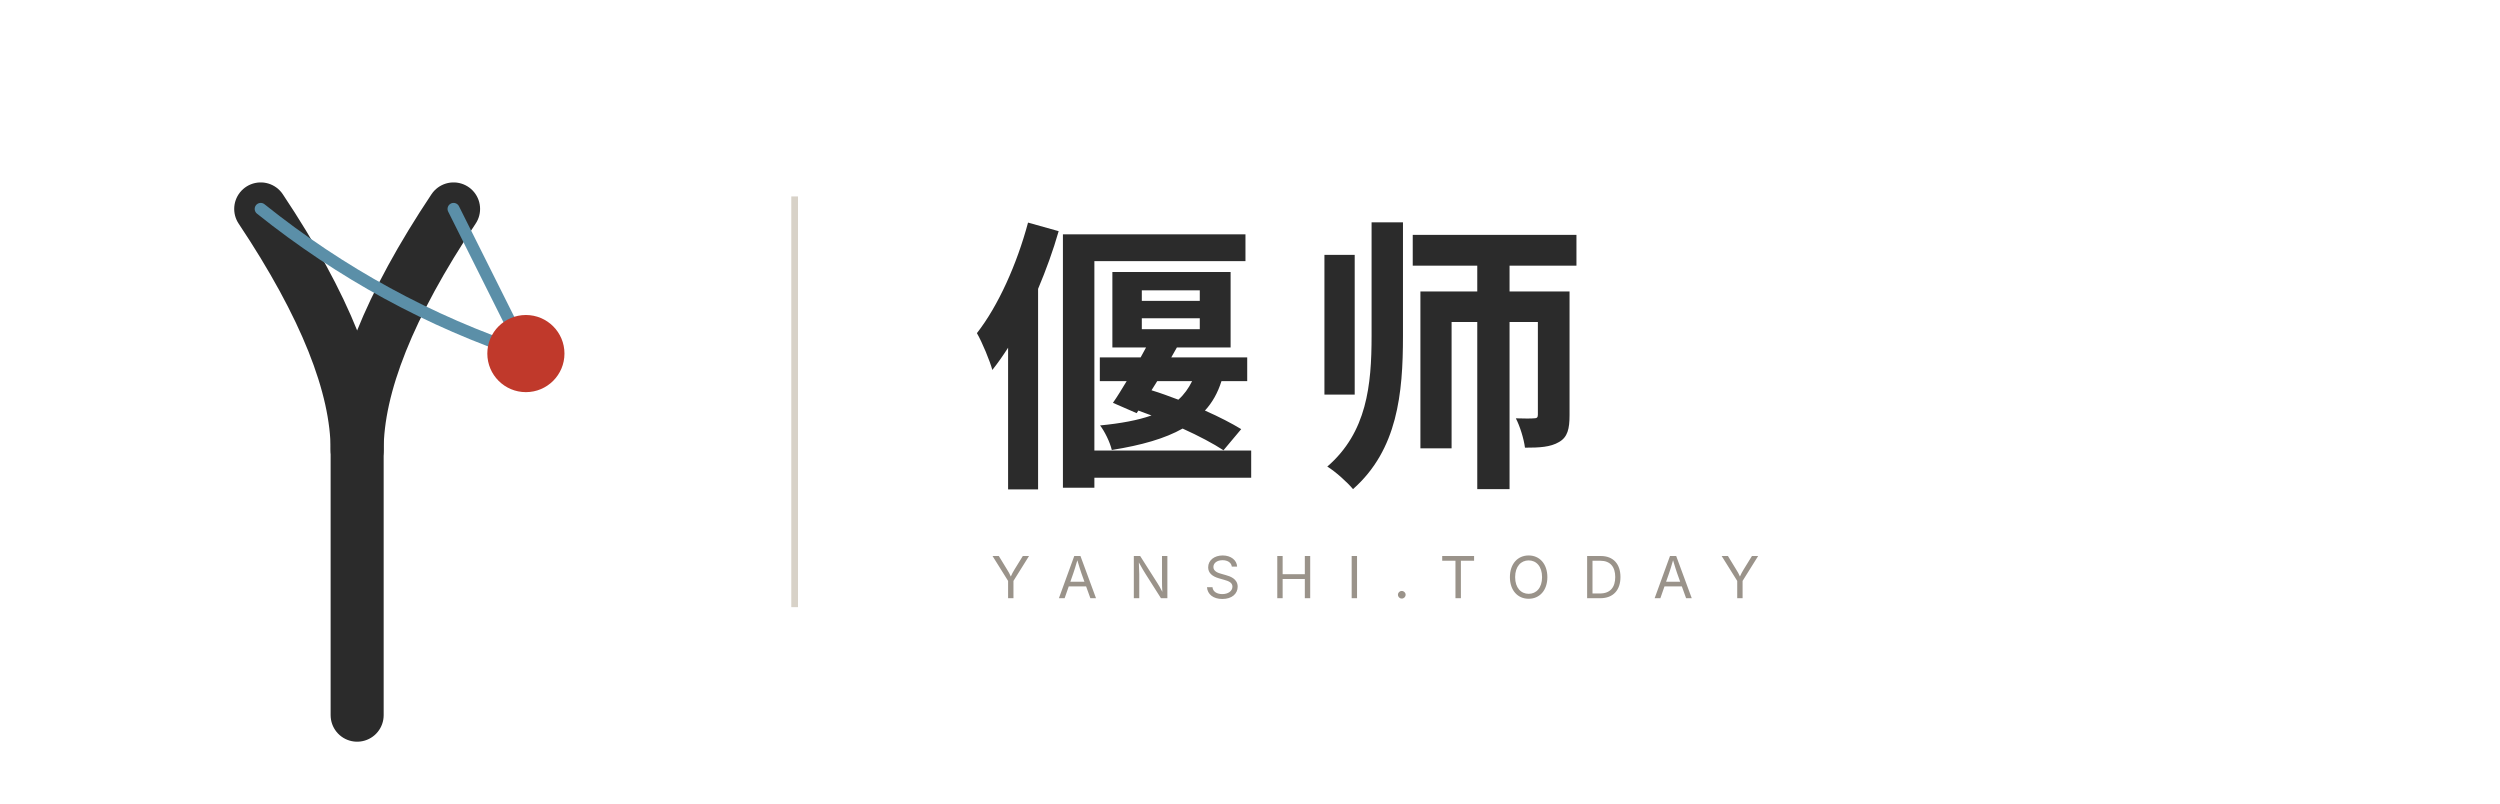
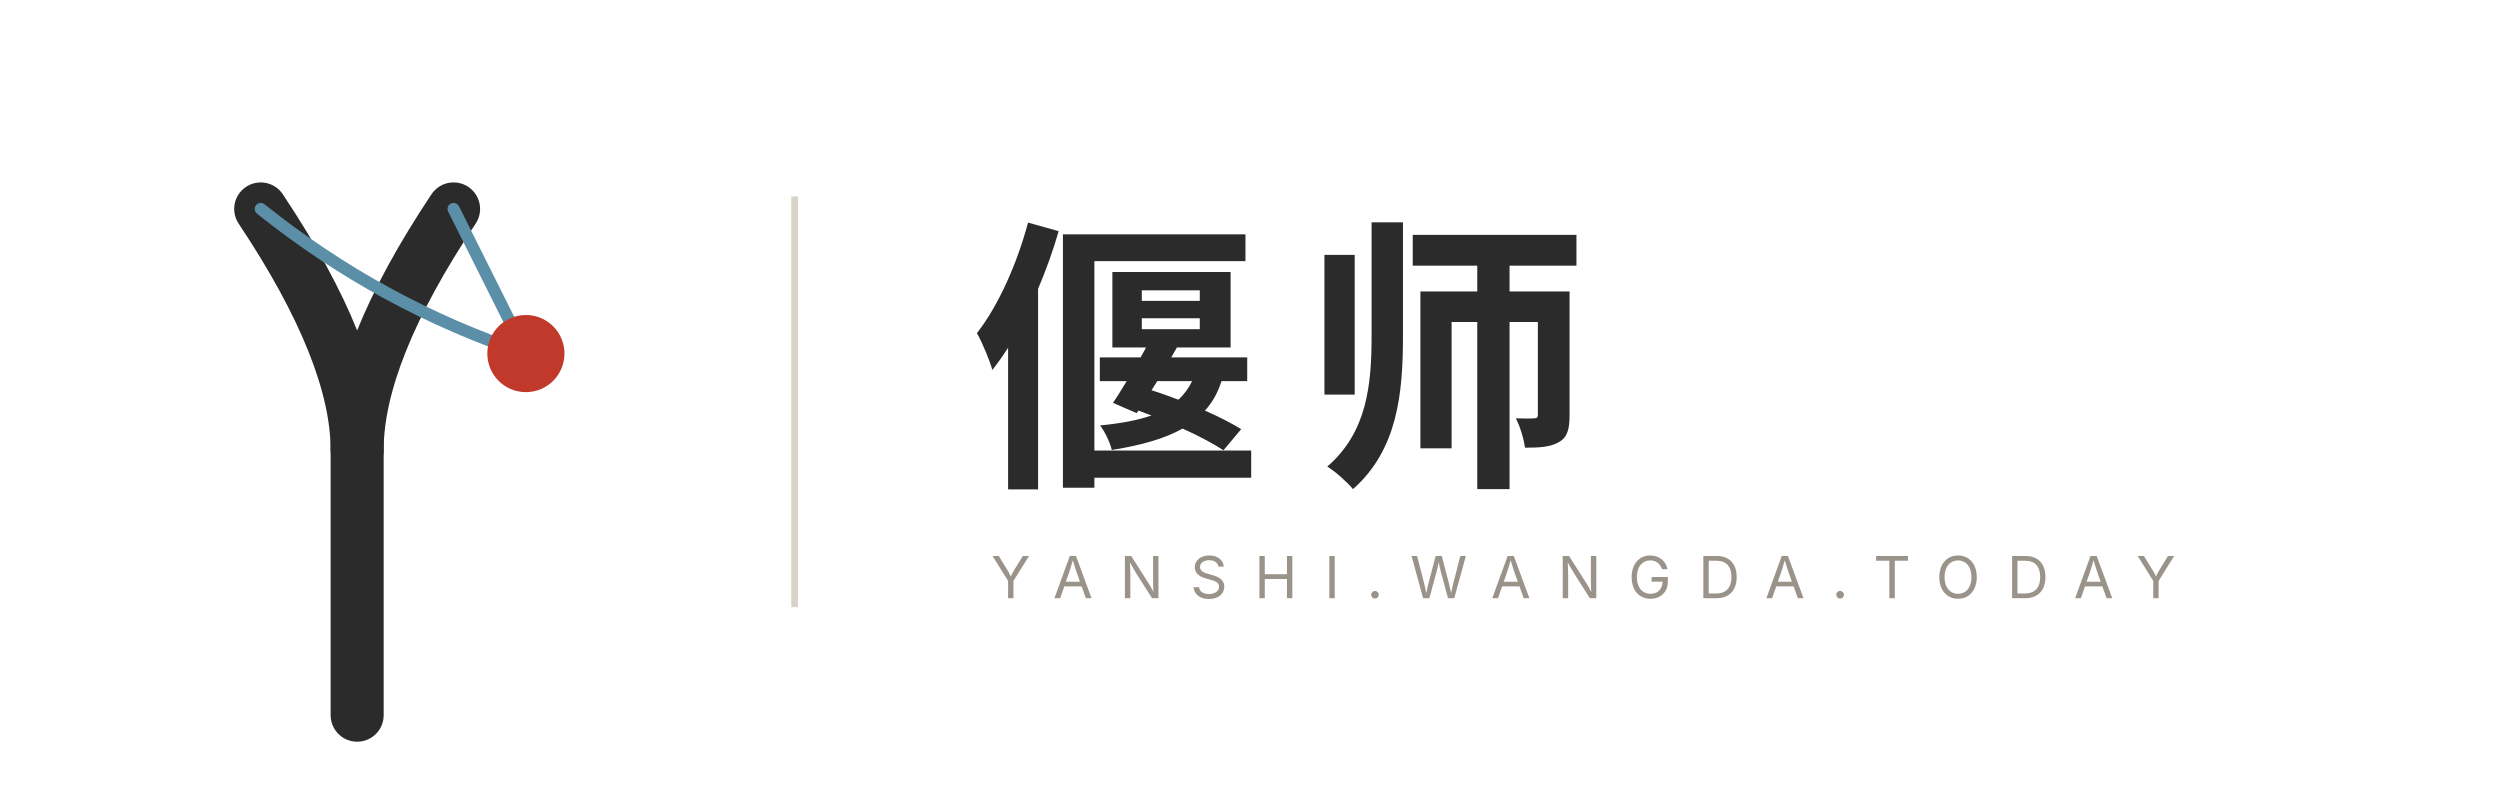
<svg xmlns="http://www.w3.org/2000/svg" viewBox="0 0 560 180" width="560" height="180">
  <g transform="translate(80 90) scale(0.54) translate(-130 -150)">
    <path d="M 130 280 L 130 170 Q 130 130 90 70" fill="none" stroke="#2b2b2b" stroke-width="22" stroke-linecap="round" />
    <path d="M 130 170 Q 130 130 170 70" fill="none" stroke="#2b2b2b" stroke-width="22" stroke-linecap="round" />
    <path d="M 90 70 Q 140 110 200 130" fill="none" stroke="#5b8fa8" stroke-width="5" stroke-linecap="round" />
    <path d="M 170 70 Q 185 100 200 130" fill="none" stroke="#5b8fa8" stroke-width="5" stroke-linecap="round" />
    <circle cx="200" cy="130" r="16" fill="#c0392b" />
  </g>
  <line x1="178" y1="44" x2="178" y2="136" stroke="#d8d2c8" stroke-width="1.5" />
  <text x="218" y="104" font-size="64" font-weight="600" fill="#2b2b2b" letter-spacing="10" font-family="-apple-system, 'PingFang SC', 'Microsoft YaHei', sans-serif">偃师</text>
-   <text x="222" y="134" font-size="13" letter-spacing="7" fill="#9a938a" font-family="-apple-system, sans-serif">YANSHI.TODAY</text>
+   <text x="222" y="134" font-size="13" letter-spacing="6" fill="#9a938a" font-family="-apple-system, sans-serif">YANSHI.WANGDA.TODAY</text>
</svg>
